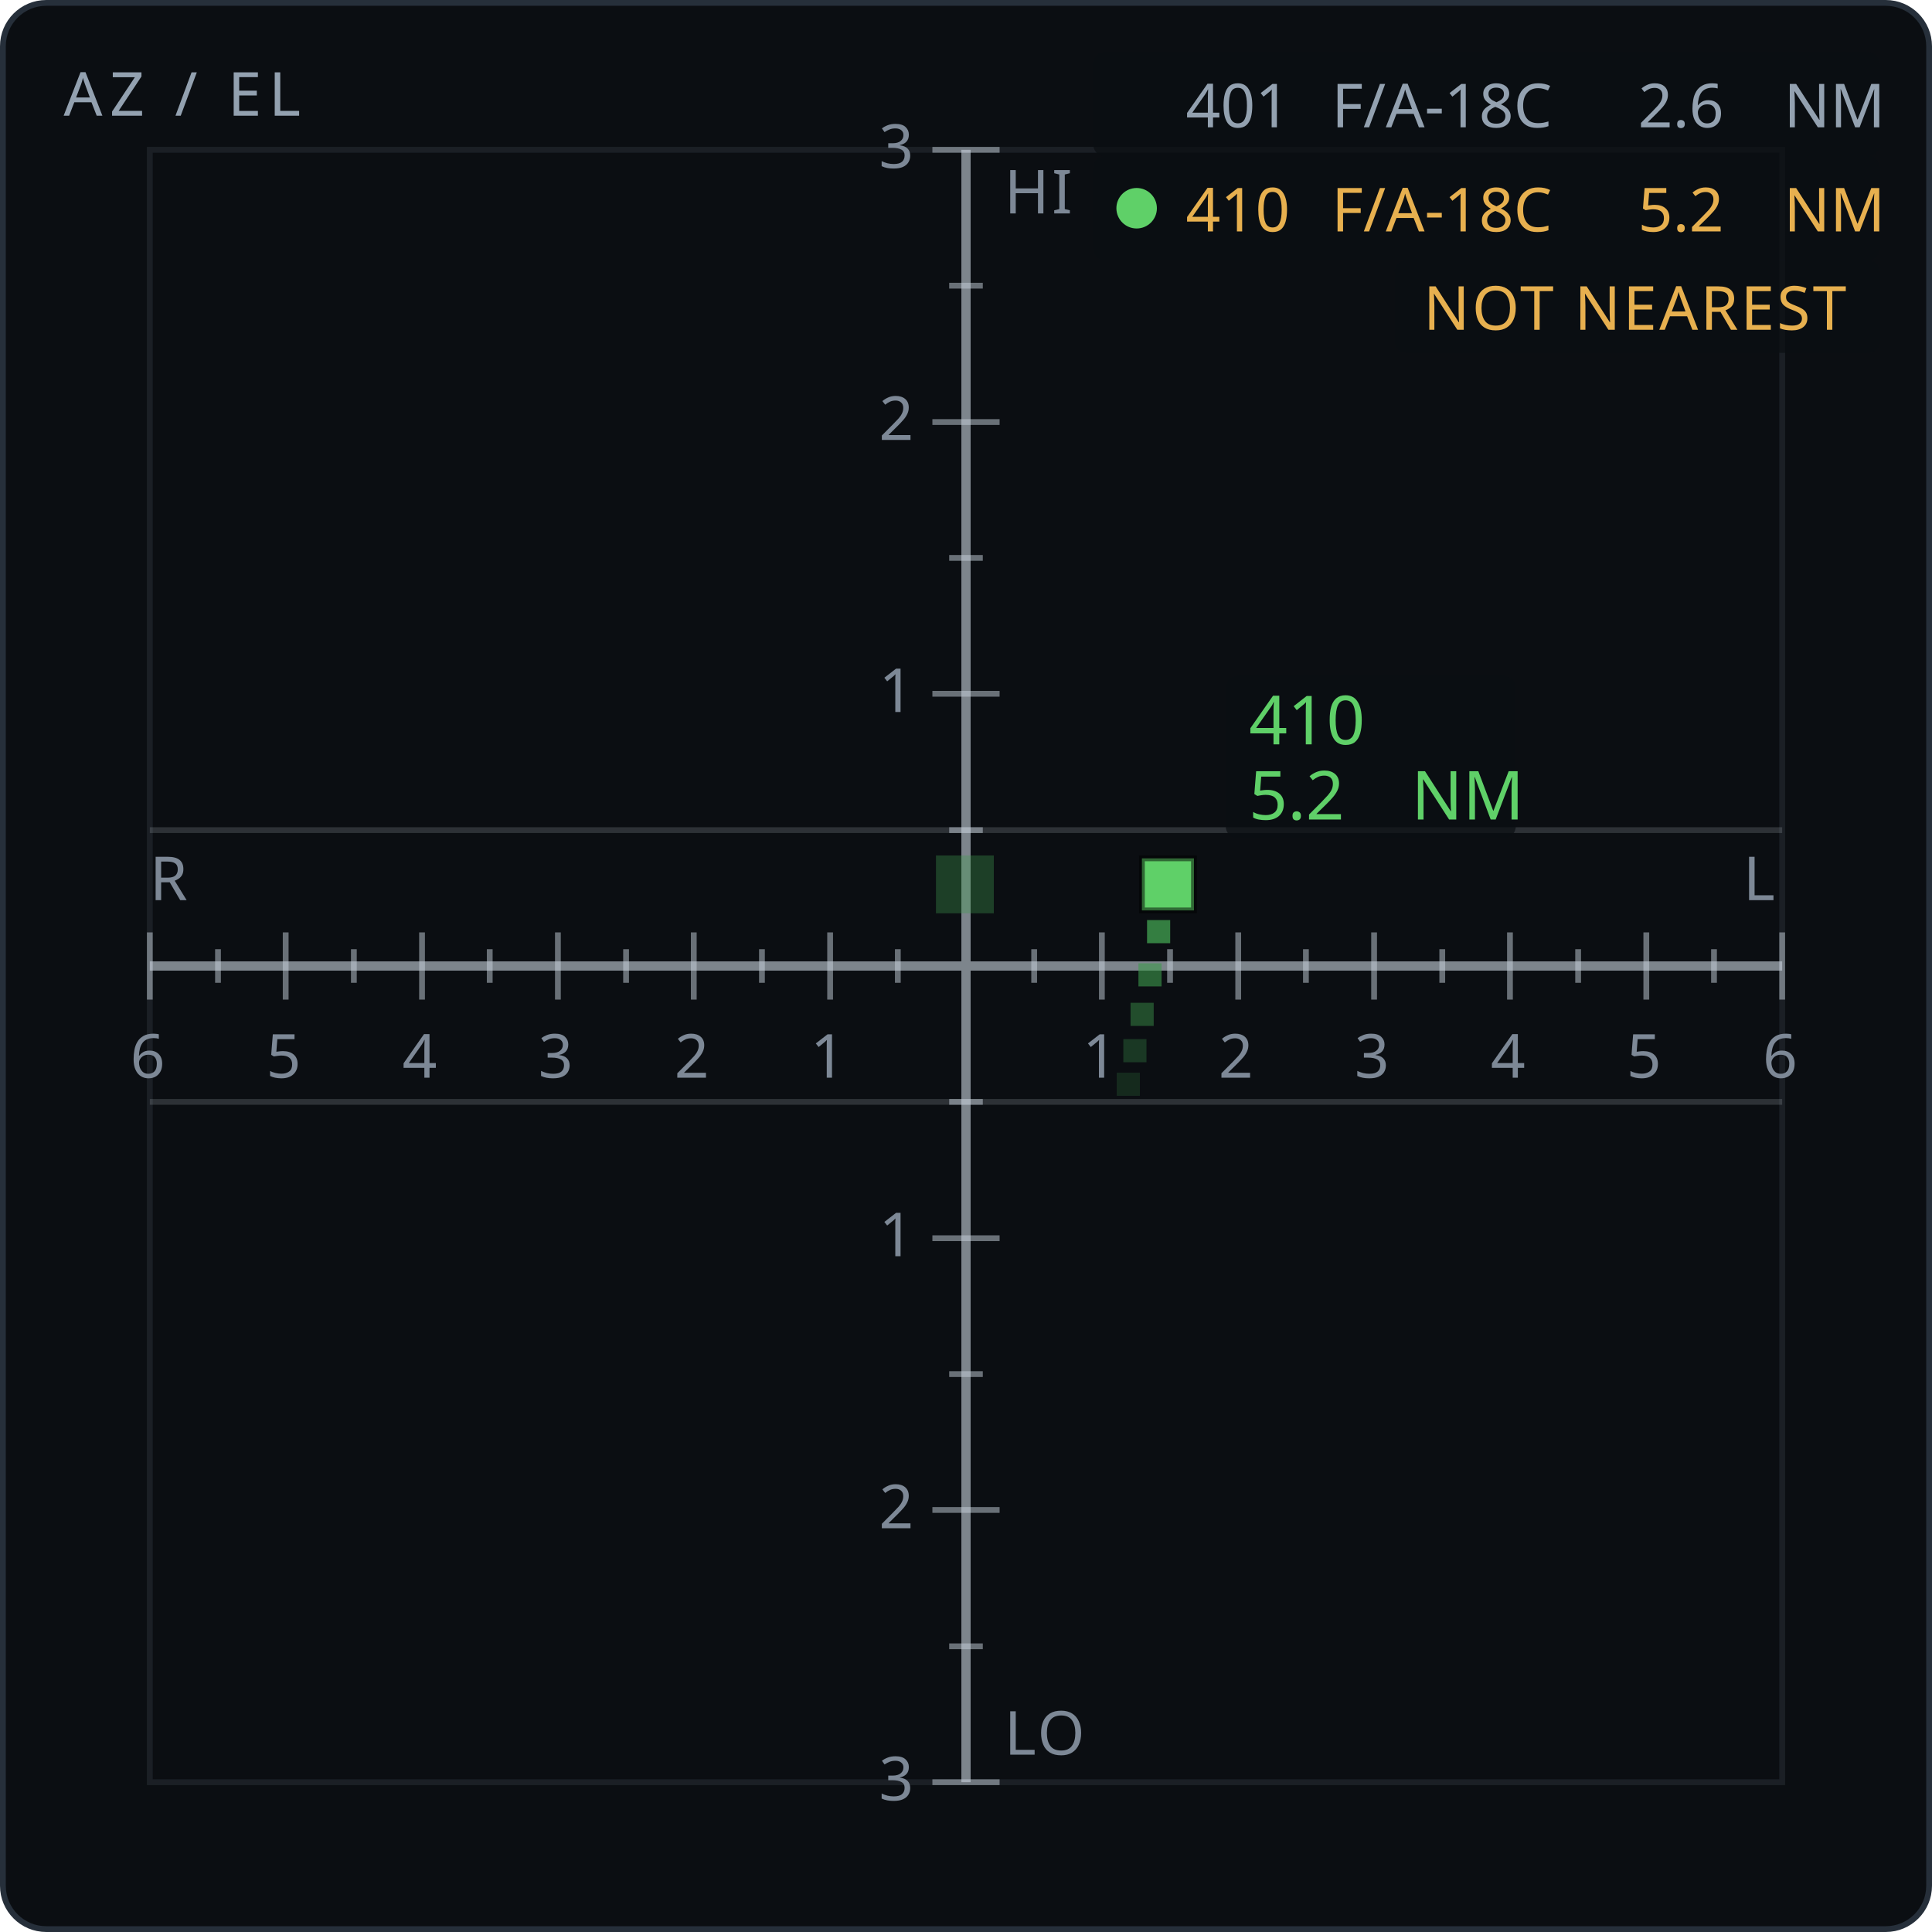
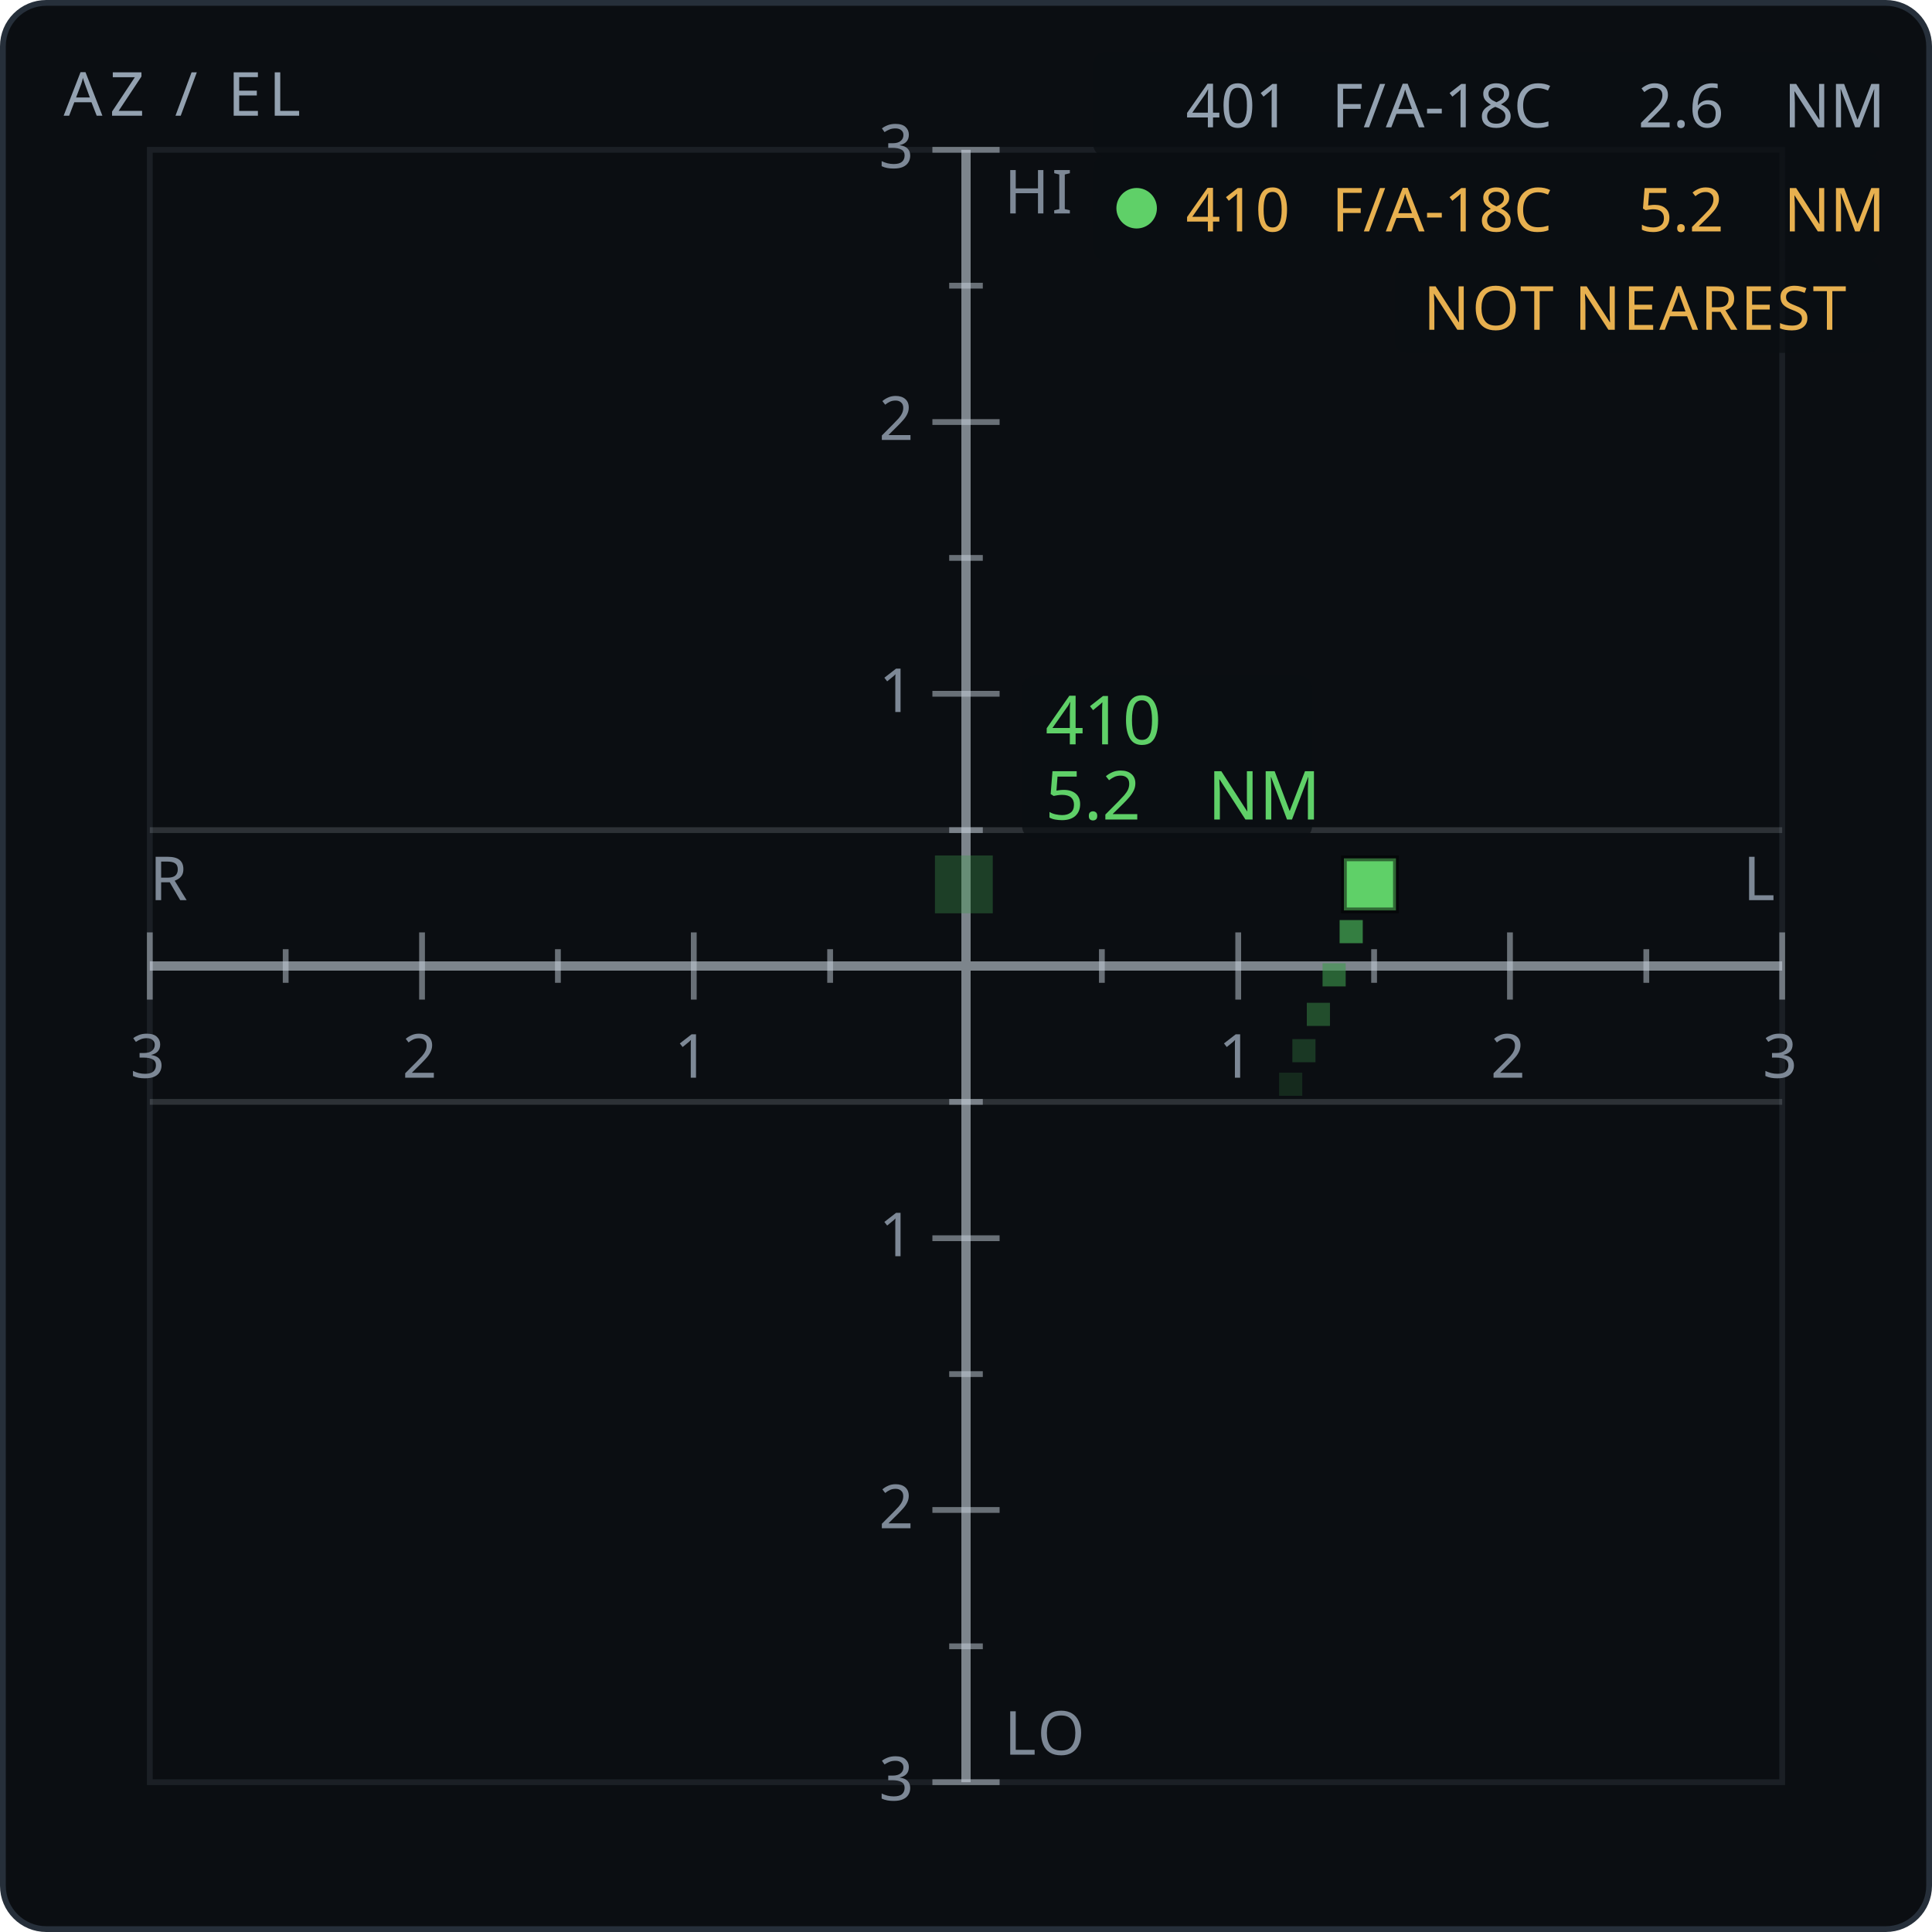
<svg xmlns="http://www.w3.org/2000/svg" width="334" height="334" viewBox="0 0 334 334" fill="none">
  <g id="Scope/AZ EL display / contact=not-nearest">
    <rect id="box" x="0.5" y="0.5" width="333" height="333" rx="7.5" fill="#0B0E12" stroke="#262F3A" stroke-width="1" />
    <g id="span.lbl" transform="translate(11 9)">
      <text id="AZ / EL" fill="#93A1B0" xml:space="preserve" style="white-space: pre" font-family="IBM Plex Mono" font-size="10.5" font-weight="400" letter-spacing="0.12em">
        <tspan x="0" y="11.01">AZ / EL</tspan>
      </text>
    </g>
    <g id="svg" transform="translate(1 1) scale(0.83)">
      <rect x="30" y="30" width="340" height="340" stroke="rgb(147, 161, 176)" fill="none" fill-opacity="1" fill-rule="nonzero" stroke-opacity="0.12" stroke-linecap="butt" stroke-linejoin="miter" stroke-miterlimit="4" opacity="1" stroke-width="1.205" />
      <path d="M370 171.7H30M370 228.3H30" stroke="rgb(201, 211, 221)" fill="none" fill-opacity="1" fill-rule="nonzero" stroke-opacity="0.18" stroke-linecap="butt" stroke-linejoin="miter" stroke-miterlimit="4" opacity="1" stroke-width="1.205" />
      <path d="M370 200H30M200 30V370" stroke="rgb(201, 211, 221)" stroke-opacity="0.6" stroke-width="1.928" fill="none" fill-opacity="1" fill-rule="nonzero" stroke-linecap="butt" stroke-linejoin="miter" stroke-miterlimit="4" opacity="1" />
-       <path d="M370.0 193.0v14.0M355.8 196.5v7.0M341.7 193.0v14.0M327.5 196.5v7.0M313.3 193.0v14.0M299.2 196.5v7.0M285.0 193.0v14.0M270.8 196.5v7.0M256.7 193.0v14.0M242.5 196.5v7.0M228.3 193.0v14.0M214.2 196.5v7.0M185.8 196.5v7.0M171.7 193.0v14.0M157.5 196.5v7.0M143.3 193.0v14.0M129.2 196.5v7.0M115.0 193.0v14.0M100.8 196.5v7.0M86.7 193.0v14.0M72.5 196.5v7.0M58.3 193.0v14.0M44.2 196.5v7.0M30.0 193.0v14.0M193.0 370.0h14.0M196.5 341.7h7.0M193.0 313.3h14.0M196.5 285.0h7.0M193.0 256.7h14.0M196.5 228.3h7.0M196.5 171.7h7.0M193.0 143.3h14.0M196.5 115.0h7.0M193.0 86.7h14.0M196.5 58.3h7.0M193.0 30.0h14.0" stroke="rgb(201, 211, 221)" stroke-opacity="0.5" fill="none" fill-opacity="1" fill-rule="nonzero" stroke-linecap="butt" stroke-linejoin="miter" stroke-miterlimit="4" opacity="1" stroke-width="1.205" />
+       <path d="M370.0 193.0v14.0M341.7 196.5v7.0M313.3 193.0v14.0M285.0 196.5v7.0M256.7 193.0v14.0M228.3 196.5v7.0M171.7 196.5v7.0M143.3 193.0v14.0M115.0 196.5v7.0M86.7 193.0v14.0M58.3 196.5v7.0M30.0 193.0v14.0M193.0 370.0h14.0M196.5 341.7h7.0M193.0 313.3h14.0M196.5 285.0h7.0M193.0 256.7h14.0M196.5 228.3h7.0M196.5 171.7h7.0M193.0 143.3h14.0M196.5 115.0h7.0M193.0 86.7h14.0M196.5 58.3h7.0M193.0 30.0h14.0" stroke="rgb(201, 211, 221)" stroke-opacity="0.5" fill="none" fill-opacity="1" fill-rule="nonzero" stroke-linecap="butt" stroke-linejoin="miter" stroke-miterlimit="4" opacity="1" stroke-width="1.205" />
    </g>
    <g id="div" transform="translate(1 1)">
      <g id="span.mono" transform="translate(303.73 174.3)">
-         <text id="6" fill="#7D8896" xml:space="preserve" style="white-space: pre" font-family="IBM Plex Mono" font-size="10.5" font-weight="400" letter-spacing="0.04em">
-           <tspan x="0" y="11.01">6</tspan>
-         </text>
-       </g>
-       <g id="span.mono" transform="translate(280.21 174.3)">
-         <text id="5" fill="#7D8896" xml:space="preserve" style="white-space: pre" font-family="IBM Plex Mono" font-size="10.5" font-weight="400" letter-spacing="0.04em">
-           <tspan x="0" y="11.01">5</tspan>
-         </text>
-       </g>
-       <g id="span.mono" transform="translate(256.7 174.3)">
-         <text id="4" fill="#7D8896" xml:space="preserve" style="white-space: pre" font-family="IBM Plex Mono" font-size="10.5" font-weight="400" letter-spacing="0.04em">
-           <tspan x="0" y="11.01">4</tspan>
-         </text>
-       </g>
-       <g id="span.mono" transform="translate(233.18 174.3)">
        <text id="3" fill="#7D8896" xml:space="preserve" style="white-space: pre" font-family="IBM Plex Mono" font-size="10.5" font-weight="400" letter-spacing="0.04em">
          <tspan x="0" y="11.01">3</tspan>
        </text>
      </g>
-       <g id="span.mono" transform="translate(209.66 174.3)">
+       <g id="span.mono" transform="translate(256.7 174.3)">
        <text id="2" fill="#7D8896" xml:space="preserve" style="white-space: pre" font-family="IBM Plex Mono" font-size="10.5" font-weight="400" letter-spacing="0.04em">
          <tspan x="0" y="11.01">2</tspan>
        </text>
      </g>
-       <g id="span.mono" transform="translate(186.15 174.3)">
-         <text id="1" fill="#7D8896" xml:space="preserve" style="white-space: pre" font-family="IBM Plex Mono" font-size="10.5" font-weight="400" letter-spacing="0.04em">
-           <tspan x="0" y="11.01">1</tspan>
-         </text>
-       </g>
-       <g id="span.mono" transform="translate(139.1 174.3)">
+       <g id="span.mono" transform="translate(209.66 174.3)">
        <text id="1" fill="#7D8896" xml:space="preserve" style="white-space: pre" font-family="IBM Plex Mono" font-size="10.5" font-weight="400" letter-spacing="0.04em">
          <tspan x="0" y="11.01">1</tspan>
        </text>
      </g>
      <g id="span.mono" transform="translate(115.59 174.3)">
+         <text id="1" fill="#7D8896" xml:space="preserve" style="white-space: pre" font-family="IBM Plex Mono" font-size="10.5" font-weight="400" letter-spacing="0.04em">
+           <tspan x="0" y="11.01">1</tspan>
+         </text>
+       </g>
+       <g id="span.mono" transform="translate(68.55 174.3)">
        <text id="2" fill="#7D8896" xml:space="preserve" style="white-space: pre" font-family="IBM Plex Mono" font-size="10.5" font-weight="400" letter-spacing="0.04em">
          <tspan x="0" y="11.01">2</tspan>
        </text>
      </g>
-       <g id="span.mono" transform="translate(92.07 174.3)">
+       <g id="span.mono" transform="translate(21.52 174.3)">
        <text id="3" fill="#7D8896" xml:space="preserve" style="white-space: pre" font-family="IBM Plex Mono" font-size="10.5" font-weight="400" letter-spacing="0.04em">
          <tspan x="0" y="11.01">3</tspan>
-         </text>
-       </g>
-       <g id="span.mono" transform="translate(68.55 174.3)">
-         <text id="4" fill="#7D8896" xml:space="preserve" style="white-space: pre" font-family="IBM Plex Mono" font-size="10.5" font-weight="400" letter-spacing="0.04em">
-           <tspan x="0" y="11.01">4</tspan>
-         </text>
-       </g>
-       <g id="span.mono" transform="translate(45.04 174.3)">
-         <text id="5" fill="#7D8896" xml:space="preserve" style="white-space: pre" font-family="IBM Plex Mono" font-size="10.5" font-weight="400" letter-spacing="0.04em">
-           <tspan x="0" y="11.01">5</tspan>
-         </text>
-       </g>
-       <g id="span.mono" transform="translate(21.52 174.3)">
-         <text id="6" fill="#7D8896" xml:space="preserve" style="white-space: pre" font-family="IBM Plex Mono" font-size="10.5" font-weight="400" letter-spacing="0.04em">
-           <tspan x="0" y="11.01">6</tspan>
        </text>
      </g>
      <g id="span.mono" transform="translate(150.95 299.22)">
        <text id="3" fill="#7D8896" xml:space="preserve" style="white-space: pre" font-family="IBM Plex Mono" font-size="10.5" font-weight="400" letter-spacing="0.04em">
          <tspan x="0" y="11.01">3</tspan>
        </text>
      </g>
      <g id="span.mono" transform="translate(150.95 252.19)">
        <text id="2" fill="#7D8896" xml:space="preserve" style="white-space: pre" font-family="IBM Plex Mono" font-size="10.5" font-weight="400" letter-spacing="0.04em">
          <tspan x="0" y="11.01">2</tspan>
        </text>
      </g>
      <g id="span.mono" transform="translate(150.95 205.16)">
        <text id="1" fill="#7D8896" xml:space="preserve" style="white-space: pre" font-family="IBM Plex Mono" font-size="10.5" font-weight="400" letter-spacing="0.04em">
          <tspan x="0" y="11.01">1</tspan>
        </text>
      </g>
      <g id="span.mono" transform="translate(150.95 111.08)">
        <text id="1" fill="#7D8896" xml:space="preserve" style="white-space: pre" font-family="IBM Plex Mono" font-size="10.5" font-weight="400" letter-spacing="0.04em">
          <tspan x="0" y="11.01">1</tspan>
        </text>
      </g>
      <g id="span.mono" transform="translate(150.95 64.05)">
        <text id="2" fill="#7D8896" xml:space="preserve" style="white-space: pre" font-family="IBM Plex Mono" font-size="10.5" font-weight="400" letter-spacing="0.04em">
          <tspan x="0" y="11.01">2</tspan>
        </text>
      </g>
      <g id="span.mono" transform="translate(150.95 17.02)">
        <text id="3" fill="#7D8896" xml:space="preserve" style="white-space: pre" font-family="IBM Plex Mono" font-size="10.5" font-weight="400" letter-spacing="0.04em">
          <tspan x="0" y="11.01">3</tspan>
        </text>
      </g>
      <g id="span.mono" transform="translate(24.89 143.61)">
        <text id="R" fill="#7D8896" xml:space="preserve" style="white-space: pre" font-family="IBM Plex Mono" font-size="10.5" font-weight="400" letter-spacing="0.04em">
          <tspan x="0" y="11.01">R</tspan>
        </text>
      </g>
      <g id="span.mono" transform="translate(300.36 143.61)">
        <text id="L" fill="#7D8896" xml:space="preserve" style="white-space: pre" font-family="IBM Plex Mono" font-size="10.5" font-weight="400" letter-spacing="0.04em">
          <tspan x="0" y="11.01">L</tspan>
        </text>
      </g>
      <g id="span.mono" transform="translate(172.63 24.89)">
        <text id="HI" fill="#7D8896" xml:space="preserve" style="white-space: pre" font-family="IBM Plex Mono" font-size="10.5" font-weight="400" letter-spacing="0.04em">
          <tspan x="0" y="11.01">HI</tspan>
        </text>
      </g>
      <g id="span.mono" transform="translate(172.63 291.34)">
        <text id="LO" fill="#7D8896" xml:space="preserve" style="white-space: pre" font-family="IBM Plex Mono" font-size="10.5" font-weight="400" letter-spacing="0.04em">
          <tspan x="0" y="11.01">LO</tspan>
        </text>
      </g>
-       <g id="span" transform="translate(160.81 146.89)" opacity="0.35">
+       <g id="span" transform="translate(160.63 146.89)" opacity="0.35">
        <rect id="fill" width="10" height="10" fill="#3E9A4C" />
      </g>
-       <g id="span" transform="translate(197.3 158.06)" opacity="0.8">
+       <g id="span" transform="translate(230.59 158.06)" opacity="0.8">
        <rect id="fill" width="4" height="4" fill="#3E9A4C" />
      </g>
-       <g id="span" transform="translate(195.81 165.53)" opacity="0.6">
+       <g id="span" transform="translate(227.64 165.53)" opacity="0.6">
        <rect id="fill" width="4" height="4" fill="#3E9A4C" />
      </g>
-       <g id="span" transform="translate(194.45 172.36)" opacity="0.45">
+       <g id="span" transform="translate(224.92 172.36)" opacity="0.45">
        <rect id="fill" width="4" height="4" fill="#3E9A4C" />
      </g>
-       <g id="span" transform="translate(193.2 178.64)" opacity="0.3">
+       <g id="span" transform="translate(222.42 178.64)" opacity="0.3">
        <rect id="fill" width="4" height="4" fill="#3E9A4C" />
      </g>
-       <g id="span" transform="translate(192.06 184.44)" opacity="0.2">
+       <g id="span" transform="translate(220.13 184.44)" opacity="0.2">
        <rect id="fill" width="4" height="4" fill="#3E9A4C" />
      </g>
-       <g id="span" transform="translate(195.91 146.89)">
+       <g id="span" transform="translate(230.83 146.89)">
        <rect id="box" x="0.5" y="0.5" width="9" height="9" fill="#5FD068" stroke="#000000" stroke-opacity="0.5" stroke-width="1" />
      </g>
-       <g id="span.mono" transform="translate(210.91 115.89)">
+       <g id="span.mono" transform="translate(175.7 115.89)">
        <rect id="fill" width="50.13" height="28" rx="2" fill="#0B0E12" fill-opacity="0.72" />
        <text id="410" fill="#5FD068" xml:space="preserve" style="white-space: pre" font-family="IBM Plex Mono" font-size="11.7" font-weight="400" letter-spacing="0em">
          <tspan x="4" y="11.79">410</tspan>
        </text>
        <g id="div" transform="translate(4 14)">
          <text id="5.2" fill="#5FD068" xml:space="preserve" style="white-space: pre" font-family="IBM Plex Mono" font-size="11.7" font-weight="400" letter-spacing="0em">
            <tspan x="0" y="10.79">5.2</tspan>
          </text>
          <text id="NM" fill="#5FD068" xml:space="preserve" style="white-space: pre" font-family="IBM Plex Mono" font-size="11.7" font-weight="400" letter-spacing="0em">
            <tspan x="28.08" y="10.79">NM</tspan>
          </text>
        </g>
      </g>
-       <g id="401" transform="translate(153.81 139.89)" />
-       <g id="410" transform="translate(188.91 139.89)" />
+       <g id="401" transform="translate(153.63 139.89)" />
+       <g id="410" transform="translate(223.83 139.89)" />
    </g>
    <g id="AZ/EL tracks" transform="translate(189 9)">
      <g id="button">
        <rect id="fill" width="136" height="18" rx="2" fill="#0B0E12" fill-opacity="0.72" />
        <g id="span" transform="translate(4 5.5)" />
        <g id="span" transform="translate(16 0)">
          <text id="401" fill="#93A1B0" xml:space="preserve" style="white-space: pre" font-family="IBM Plex Mono" font-size="10.5" font-weight="400" letter-spacing="0em">
            <tspan x="0" y="13.01">401</tspan>
          </text>
          <text id="F/A-18C" fill="#93A1B0" xml:space="preserve" style="white-space: pre" font-family="IBM Plex Mono" font-size="10.5" font-weight="400" letter-spacing="0em">
            <tspan x="25.22" y="13.01">F/A-18C</tspan>
          </text>
        </g>
        <g id="span" transform="translate(94.19 0)">
          <text id="2.6" fill="#93A1B0" xml:space="preserve" style="white-space: pre" font-family="IBM Plex Mono" font-size="10.5" font-weight="400" letter-spacing="0em">
            <tspan x="0" y="13.01">2.6</tspan>
          </text>
          <text id="NM" fill="#93A1B0" xml:space="preserve" style="white-space: pre" font-family="IBM Plex Mono" font-size="10.5" font-weight="400" letter-spacing="0em">
            <tspan x="25.21" y="13.01">NM</tspan>
          </text>
        </g>
      </g>
      <g id="button" transform="translate(0 18)">
        <rect id="fill" width="136" height="18" rx="2" fill="#0B0E12" fill-opacity="0.72" />
        <g id="span" transform="translate(4 5.5)">
          <rect id="fill" width="7" height="7" rx="3.5" fill="#5FD068" />
        </g>
        <g id="span" transform="translate(16 0)">
          <text id="410" fill="#E7B04F" xml:space="preserve" style="white-space: pre" font-family="IBM Plex Mono" font-size="10.5" font-weight="400" letter-spacing="0em">
            <tspan x="0" y="13.01">410</tspan>
          </text>
          <text id="F/A-18C" fill="#E7B04F" xml:space="preserve" style="white-space: pre" font-family="IBM Plex Mono" font-size="10.5" font-weight="400" letter-spacing="0em">
            <tspan x="25.22" y="13.01">F/A-18C</tspan>
          </text>
        </g>
        <g id="span" transform="translate(94.19 0)">
          <text id="5.2" fill="#E7B04F" xml:space="preserve" style="white-space: pre" font-family="IBM Plex Mono" font-size="10.5" font-weight="400" letter-spacing="0em">
            <tspan x="0" y="13.01">5.2</tspan>
          </text>
          <text id="NM" fill="#E7B04F" xml:space="preserve" style="white-space: pre" font-family="IBM Plex Mono" font-size="10.5" font-weight="400" letter-spacing="0em">
            <tspan x="25.21" y="13.01">NM</tspan>
          </text>
        </g>
      </g>
      <g id="div" transform="translate(0 36)">
        <g id="span" transform="translate(52.08 0)">
          <rect id="fill" width="83.92" height="16" rx="2" fill="#0B0E12" fill-opacity="0.72" />
          <text id="NOT NEAREST" fill="#E7B04F" xml:space="preserve" style="white-space: pre" font-family="IBM Plex Mono" font-size="10.5" font-weight="400" letter-spacing="0.04em">
            <tspan x="5" y="12.01">NOT NEAREST</tspan>
          </text>
        </g>
      </g>
    </g>
  </g>
</svg>
